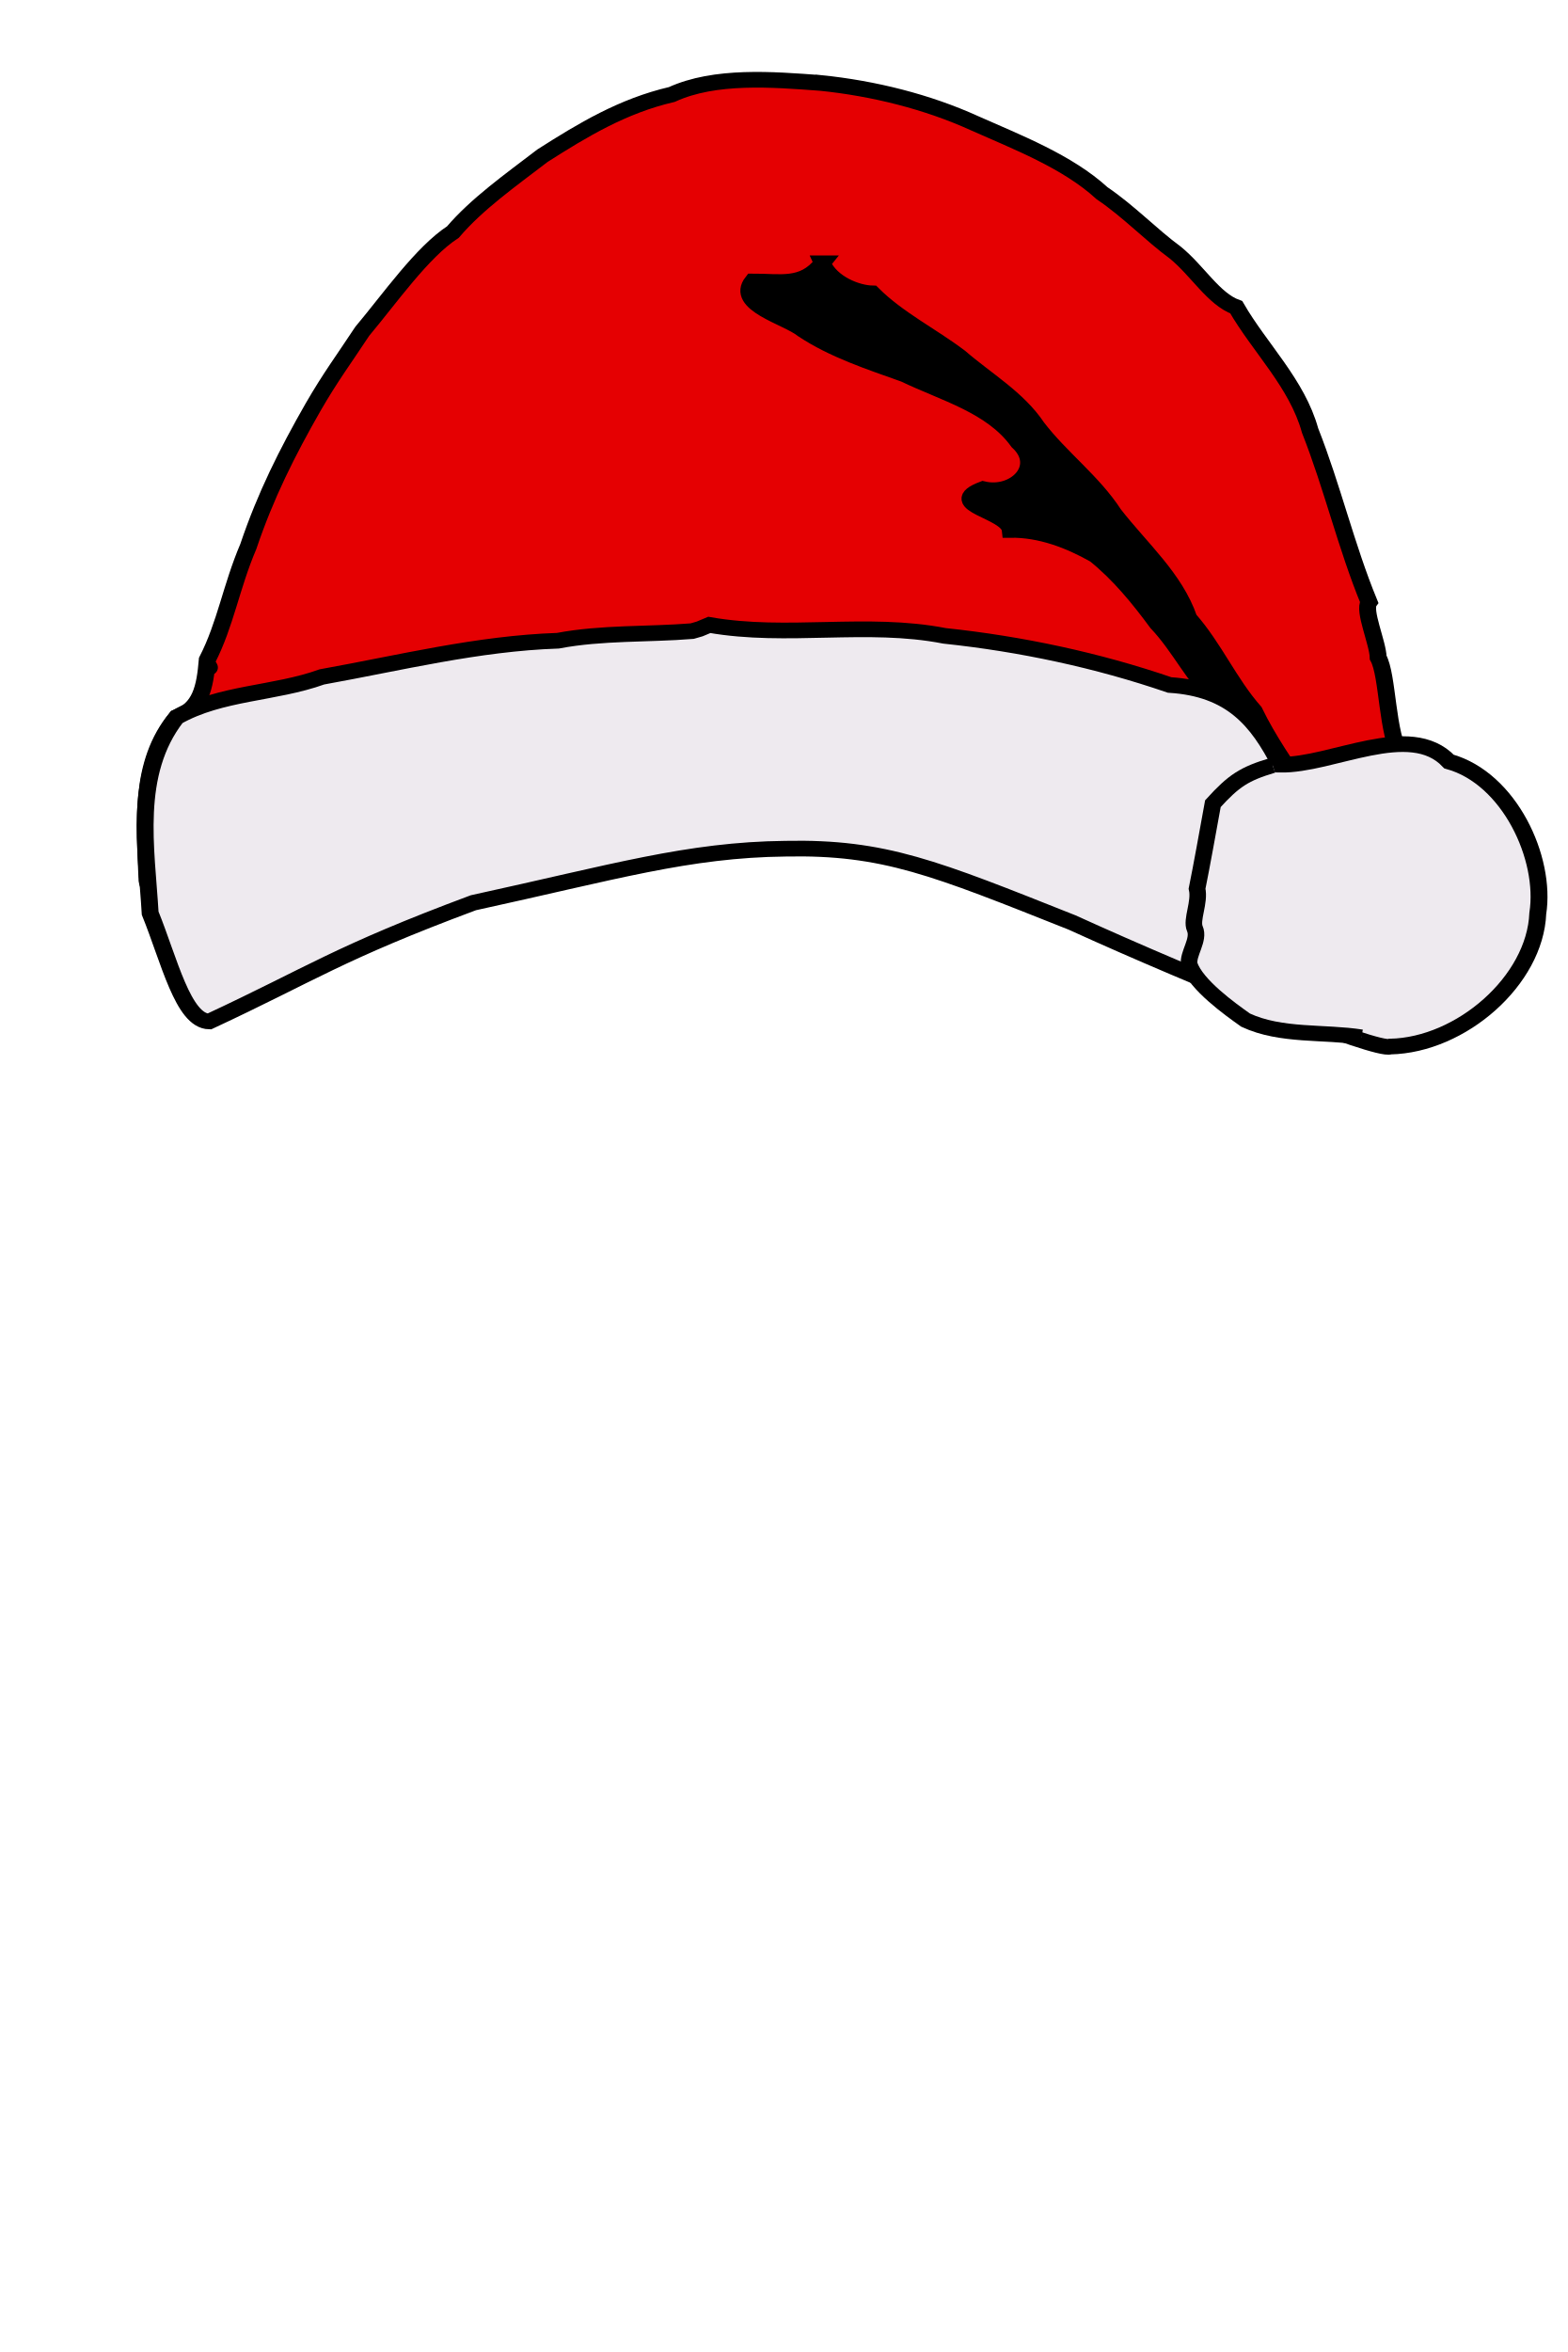
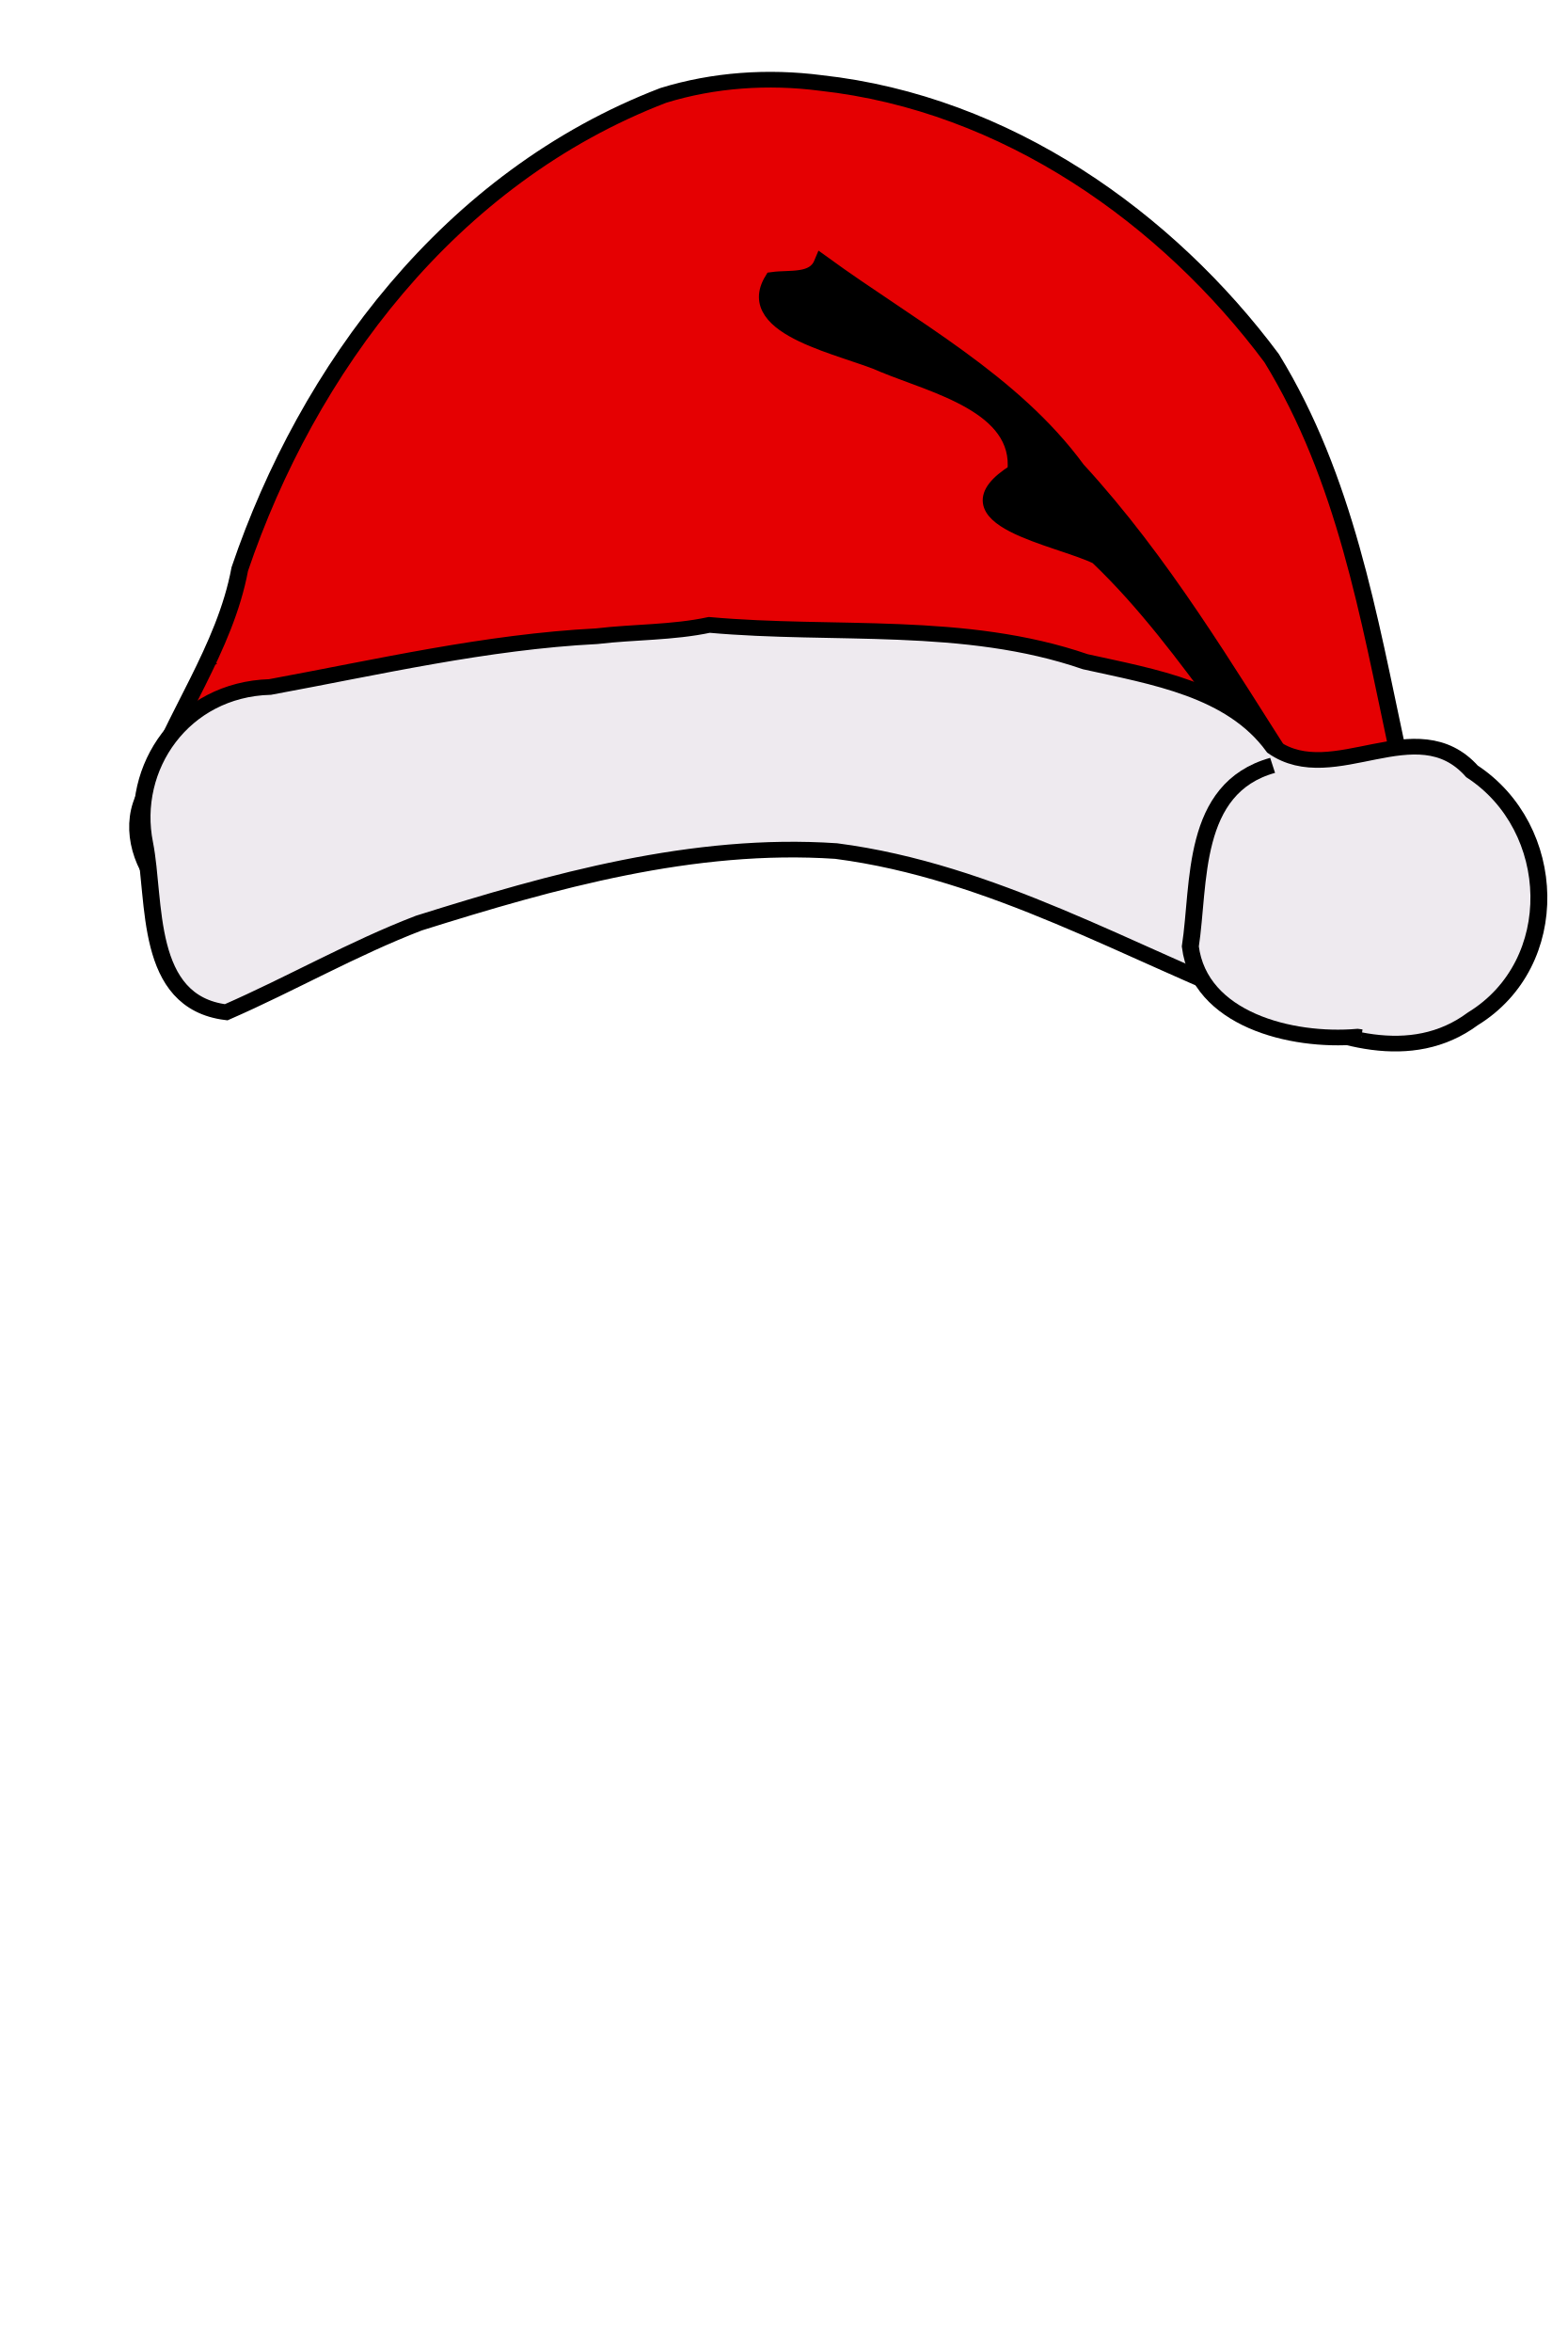
- <svg xmlns="http://www.w3.org/2000/svg" version="1.2" viewBox="0 0 400 600" width="400" height="600" id="svg1" xml:space="preserve">
-   <defs id="defs1" />
-   <g id="g236" style="stroke-width:4;stroke-dasharray:none" transform="matrix(1.078044,0,0,0.9993572,-10.65825,8.588319)">
-     <path d="m 204.118,12.581 c 12.56,1.373 25.326,4.835 36.376,10.257 10.055,4.828 22.012,9.774 30.221,17.883 6.376,4.656 11.627,10.653 17.324,15.151 5.265,4.605 9.1,11.88 14.448,13.96 5.569,10.405 14.403,19.472 17.472,31.471 5.27,14.39 8.536,29.596 13.956,43.809 -1.421,2.119 2.089,10.402 2.163,14.15 2.381,4.64 1.952,19.532 5.534,25.559 0.235,8.016 -36.743,8.458 -35.685,13.75 7.672,3.661 7.914,-3.495 11.003,4.926 1.301,4.063 1.375,1.921 -0.007,7.307 -2.978,5.687 9.544,0.81 7.251,2.885 -0.873,7.256 28.048,34.042 23.483,36.671 -2.425,2.693 -43.567,-55.87 -46.815,-54.003 -5.512,-1.228 18.188,9.024 12.202,7.557 -6.201,-1.131 3.187,2.964 -2.172,1.716 -6.121,-2.22 -36.93,8.729 -43.854,7.142 -83.646,-31.726 -137.356,-8.038 -144.459,-11.476 -5.97,1.854 -26.188,2.222 -33.555,5.051 -4.763,1.569 -15.393,16.733 -20.193,19.141 -8.461,0.193 -24.372,-2.836 -24.158,-10.074 -0.459,-13.653 -1.97,-29.279 6.995,-40.883 5.807,-2.287 6.738,-7.673 7.295,-14.689 4.336,-9.143 5.624,-18.565 9.718,-28.935 4.082,-13.043 9.184,-23.985 15.341,-35.598 4.106,-7.669 7.138,-11.989 11.622,-19.332 6.517,-8.37 14.174,-20.224 21.46,-25.338 5.699,-7.197 13.54,-13.161 21.198,-19.49 9.52,-6.541 18.958,-12.709 30.607,-15.621 10.218,-5.037 23.756,-3.866 35.228,-2.945 z M 59.064,161.006 c 0.662,1.323 0.394,0.788 0,0 z" fill="#e50002" id="path1" style="stroke:#000000;stroke-width:4;stroke-dasharray:none;stroke-opacity:1" />
-     <path d="m 204.498,58.618 c 2.072,5.088 8.185,7.598 11.865,7.681 5.958,6.428 13.913,10.678 20.639,16.168 6.267,5.848 13.762,10.501 18.337,17.914 5.54,7.815 13.195,13.872 18.17,22.151 6.235,8.677 14.455,16.319 17.775,26.785 5.976,7.314 9.483,16.299 15.467,23.63 3.281,7.321 7.754,14.094 11.785,20.858 2.119,5.825 -4.956,6.248 -5.189,0.415 -4.66,-8.059 -8.839,-16.588 -14.884,-23.691 -6.023,-5.919 -9.167,-13.721 -14.693,-20.007 -4.29,-6.264 -8.924,-12.428 -14.678,-17.414 -6.038,-3.691 -12.899,-6.541 -20.097,-6.435 -0.482,-4.843 -15.993,-6.514 -6.436,-10.418 7.588,1.899 14.675,-5.688 8.312,-11.98 -6.167,-9.251 -17.478,-12.422 -26.863,-17.3 -8.284,-3.197 -16.754,-6.147 -24.046,-11.362 -3.771,-3.283 -16.242,-6.479 -11.968,-12.364 6.446,-0.04 11.982,1.58 16.505,-4.631 z" fill="#850000" id="path11" style="fill:#000000;fill-opacity:1;stroke:#000000;stroke-width:4;stroke-dasharray:none;stroke-opacity:1" />
-     <path d="m 177.768,150.922 c 18.398,3.5 37.273,-1.078 55.672,2.797 18.128,2.065 36.133,6.202 53.275,12.539 14.694,1.008 20.837,9.183 26.157,20.349 12.24,0.266 30.685,-11.387 39.968,-0.804 14.307,4.285 23.063,24.694 21.013,38.761 -0.647,17.135 -18.13,33.623 -34.938,33.997 -3.118,1.339 -44.746,-16.678 -75.293,-31.677 -32.454,-13.901 -44.464,-19.347 -67.798,-18.834 -23.082,0.267 -40.657,5.981 -73.9,13.796 -32.008,12.861 -38.206,18.099 -62.495,30.308 -6.195,-0.098 -9.481,-15.606 -14.002,-27.646 -0.89,-16.524 -4.157,-35.569 6.267,-50.029 10.382,-6.348 23.196,-5.932 34.384,-10.284 18.543,-3.589 36.859,-8.547 55.866,-9.233 10.382,-2.135 21.343,-1.539 31.759,-2.452 l 1.777,-0.554 z" fill="#eeeaef" id="path2" style="stroke:#000000;stroke-width:4;stroke-dasharray:none;stroke-opacity:1" />
-     <path style="fill:#eeeaef;fill-opacity:1;stroke:#000000;stroke-width:3.92;stroke-dasharray:none;stroke-opacity:1" d="m 311.092,186.776 c -6.709,2.153 -9.183,3.904 -14.133,9.779 -1.179,7.003 -2.663,15.927 -3.752,21.708 0.743,3.451 -1.446,7.94 -0.523,10.194 1.164,2.843 -1.736,6.392 -1.331,9.139 1.592,5.179 9.661,11.402 13.351,14.216 8.376,4.21 18.607,2.854 27.408,4.354" id="path238" />
+ <svg xmlns="http://www.w3.org/2000/svg" version="1.2" viewBox="0 0 400 600" width="400" height="600">
+   <g style="stroke-width:4;stroke-dasharray:none;stroke:#000;">
+     <path id="hat" fill="#e50002" d="M204.118 12.581c44.053 5.207 82.098 34.575 106.744 70.256 17.4 30.59 22.988 65.894 29.743 99.936.014 15.957-38.856 3.35-24.646 21.315 6.183 15.237 20.596 24.822 28.022 39.538-6.987.815-15.66-16.406-22.091-23.504-3.622-7.03-18.154-20.231-16.55-21.579 11.614 9.198-13.416 9.044-19.587 11.984-16.88 3.894-33.656-1.806-49.346-7.434-37.115-9.539-76.32-8.59-113.69-1-19.084-1.921-39.751 5.175-51.412 20.892-17.044 10.712-35.029-13.422-26.779-29.176 6.322-19.46 18.591-36.724 22.114-57.139 16.003-50.888 49.584-99.949 100.238-120.913 11.936-3.975 24.803-4.91 37.24-3.176zM59.064 161.006l.381.762z" transform="matrix(1.07804 0 0 .99936 -10.658 8.588)" />
+     <path id="shadow" fill="#000" d="M204.498 58.618c20.966 16.414 44.98 30.07 60.258 52.558 20.108 23.59 35.078 50.952 50.856 77.464-.96 13.924-11.366-12.16-15.932-16.272-9.23-13.468-18.608-27.188-29.963-38.837-9.202-4.94-37.294-9.661-19.4-21.771 1.6-16.75-19.334-21.953-31.171-27.225-8.971-4.45-33.49-9.023-26.343-21.7 4.009-.599 9.838.586 11.695-4.217z" transform="matrix(1.07804 0 0 .99936 -10.658 8.588)" />
+     <path id="brim" fill="#eeeaef" d="M177.768 150.922c29.674 2.885 60.448-1.21 88.995 9.4 16.084 3.856 34.547 7.029 44.511 21.795 14.27 10.724 33.893-9.665 47.01 6.195 20.474 14.437 21.662 48.968.205 63.163-14.62 11.7-32.88 4.982-47.47-2.567-33.974-14.258-66.167-35.054-103.221-40.255-33.858-2.455-67.095 7.656-98.782 18.388-15.718 6.516-30.224 15.519-45.594 22.762-19.51-2.61-16.616-28.425-19.294-43.044-3.647-19.482 9.023-39.36 29.678-39.987 25.65-5.1 51.1-11.51 77.333-12.963 8.83-1.127 17.992-.892 26.628-2.887z" transform="matrix(1.07804 0 0 .99936 -10.658 8.588)" />
+     <path id="circle" fill="#eeeaef" d="M311.092 186.776c-19.434 5.846-17.201 30.171-19.476 46.24 2.168 18.528 23.749 24.482 39.56 23.018l.84.119.096.013" transform="matrix(1.07804 0 0 .99936 -10.658 8.588)" />
  </g>
</svg>
